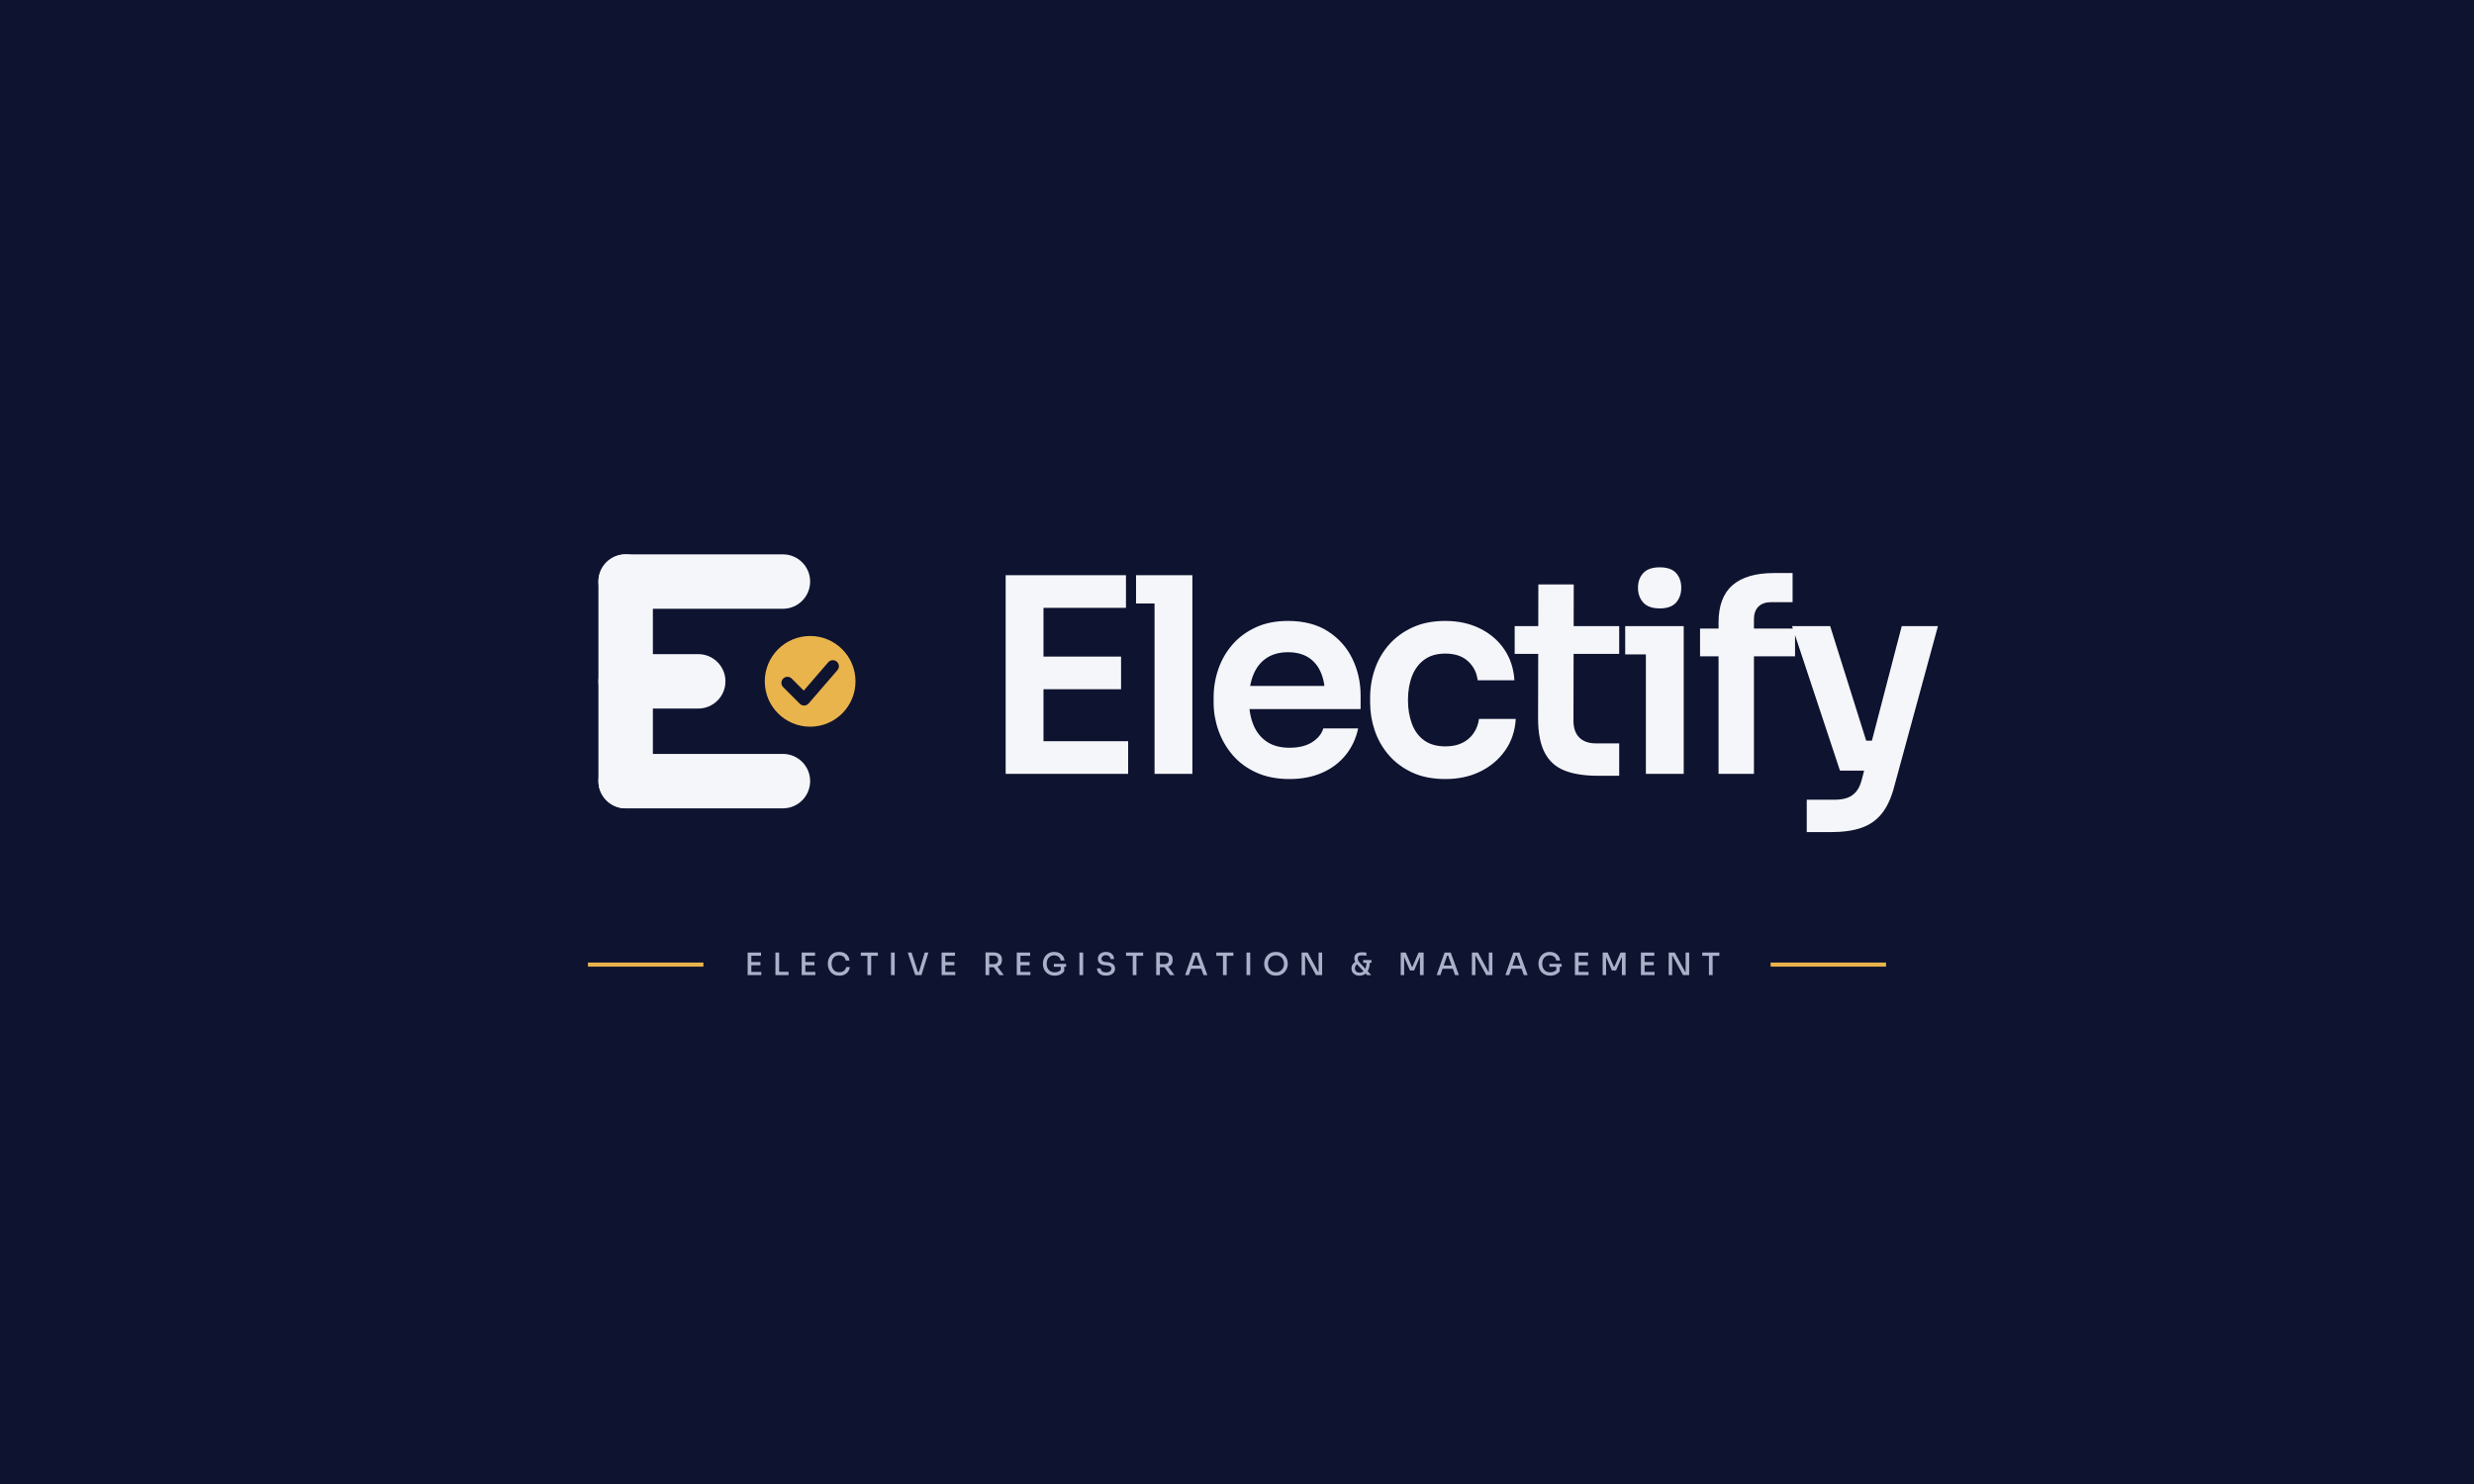
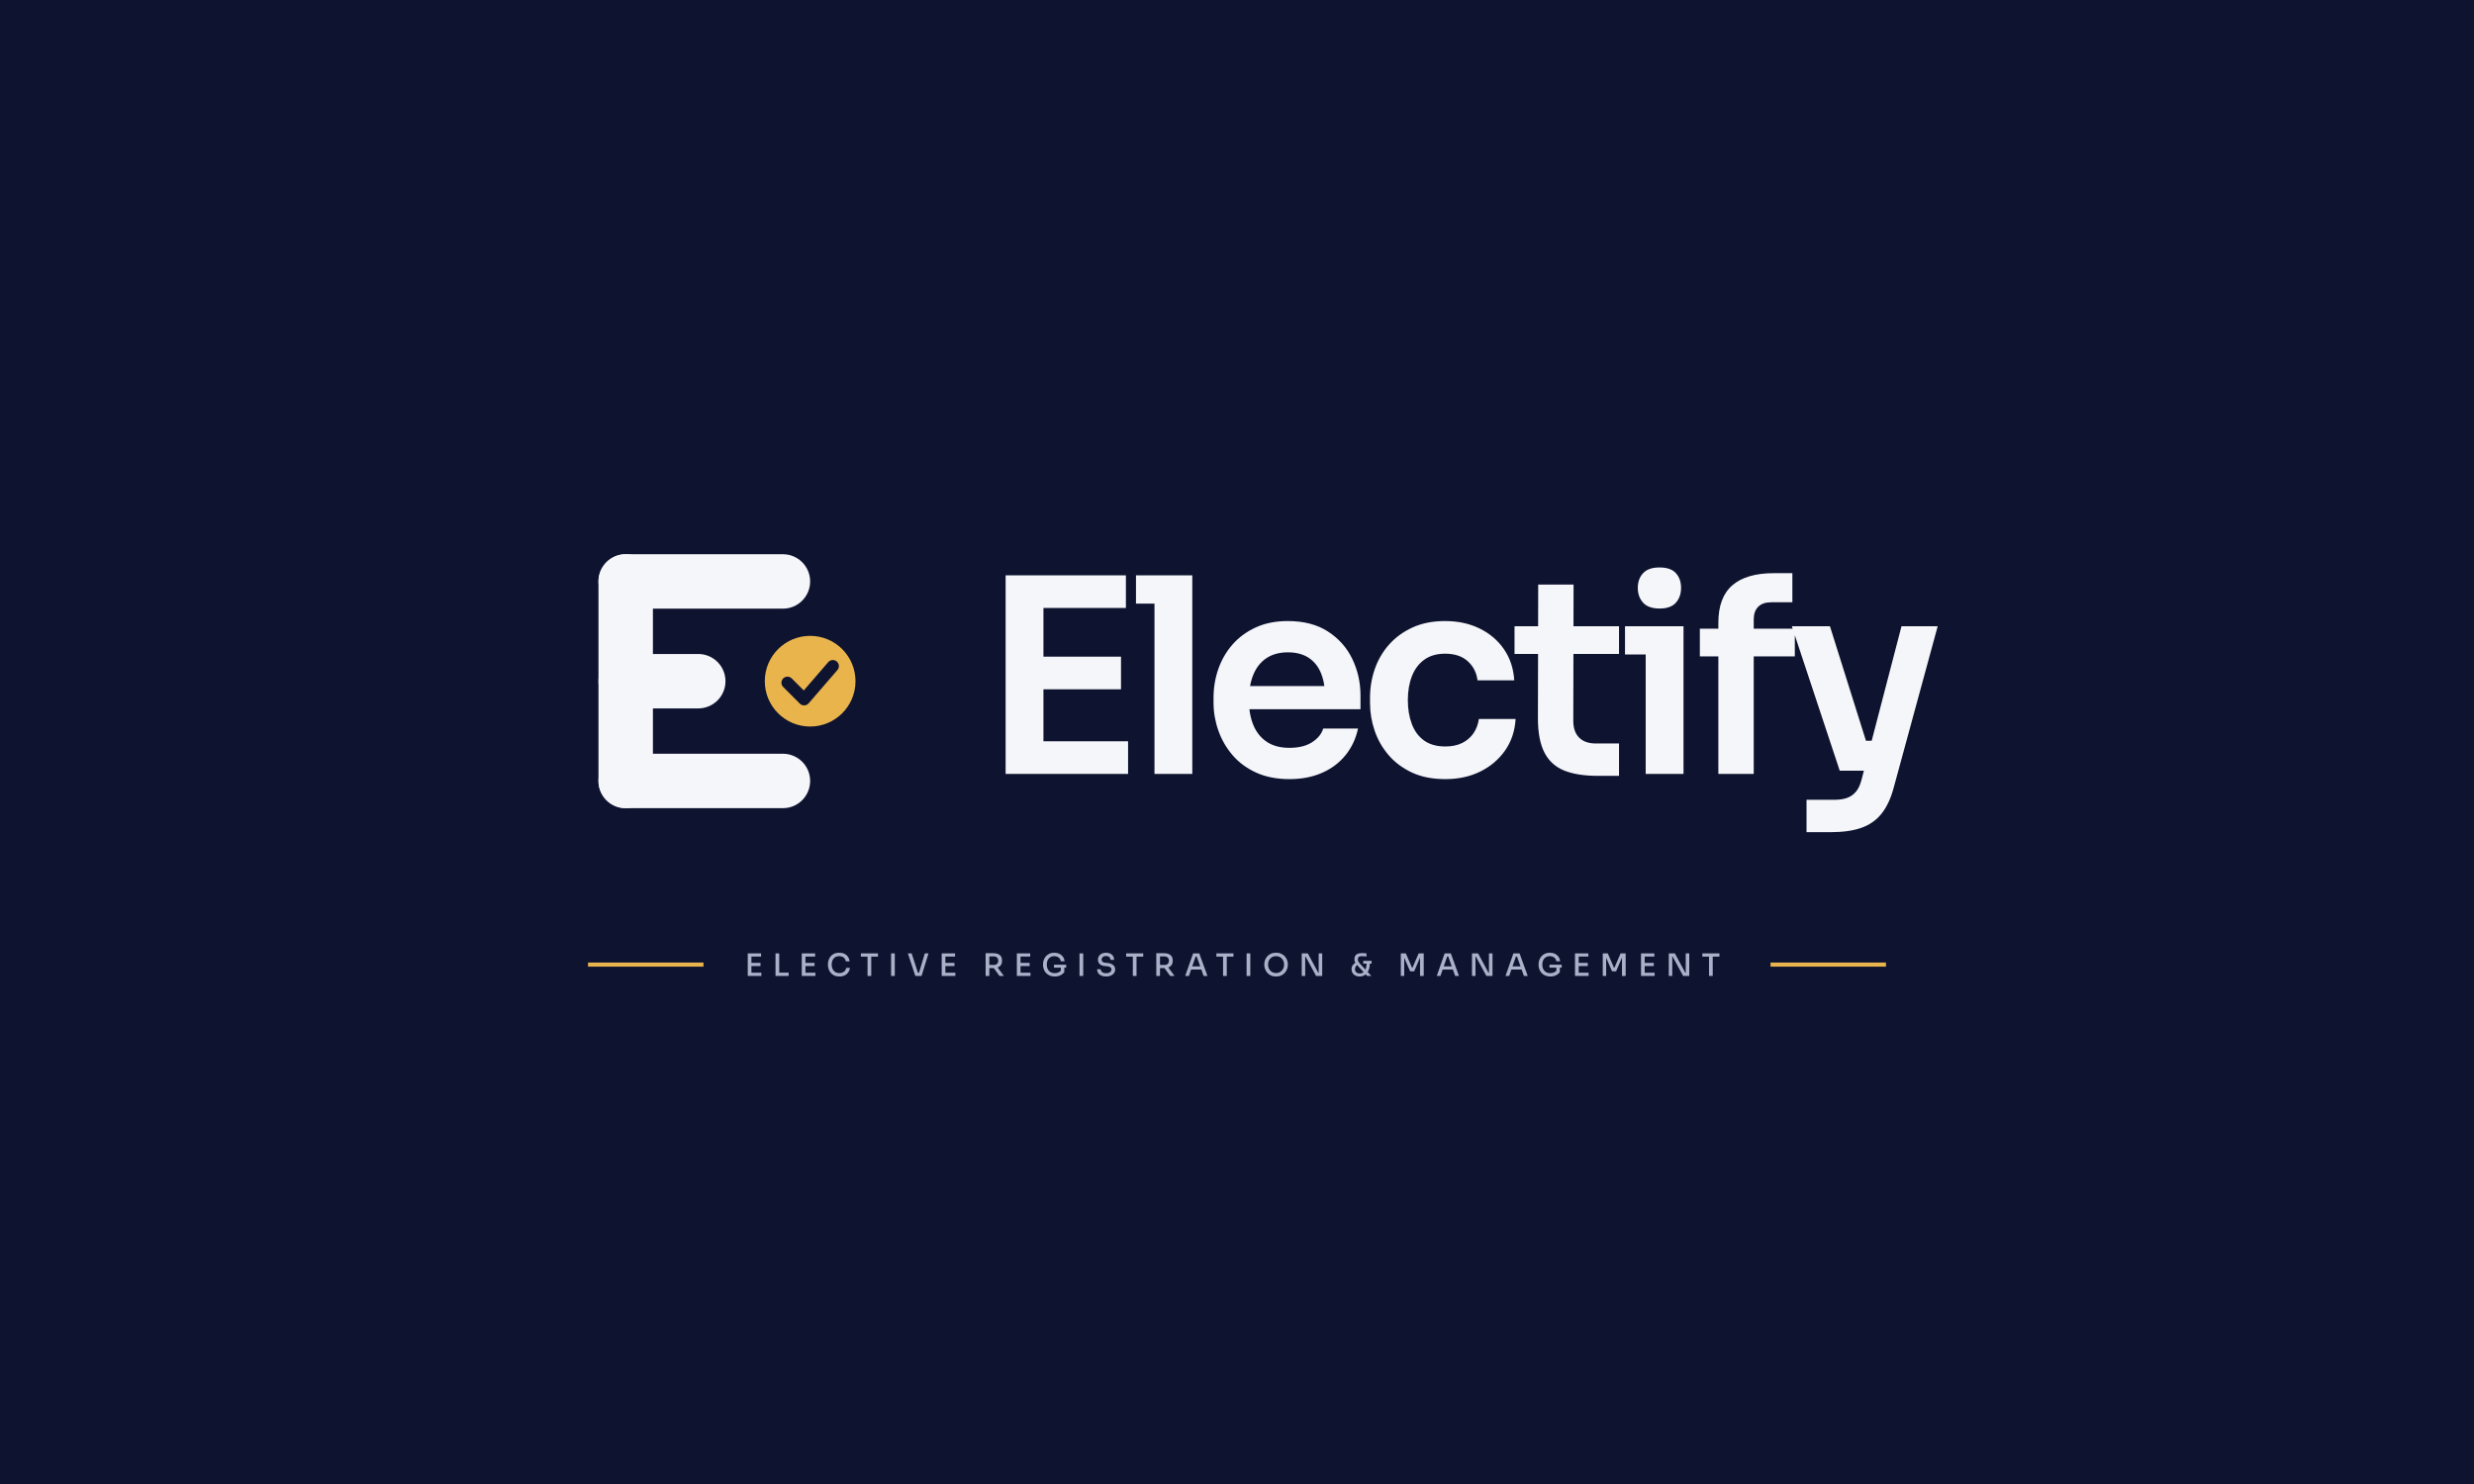
<svg xmlns="http://www.w3.org/2000/svg" viewBox="0 0 1200 720" width="1200" height="720" role="img" aria-label="Electify">
  <rect width="1200" height="720" fill="#0E1330" />
-   <g transform="translate(263.858 242.55) scale(1.467)">
+   <g transform="translate(263.8906 242.5) scale(1.466667)">
    <rect x="18" y="18" width="18" height="84" rx="9" fill="#F5F6F9" />
    <rect x="18" y="18" width="70" height="18" rx="9" fill="#F5F6F9" />
    <rect x="18" y="84" width="70" height="18" rx="9" fill="#F5F6F9" />
    <rect x="18" y="51" width="42" height="18" rx="9" fill="#F5F6F9" />
    <circle cx="88" cy="60" r="15" fill="#E9B44C" />
    <path d="M80.5 60.5L86 66L95.5 55" fill="none" stroke="#0E1330" stroke-width="4" stroke-linecap="round" stroke-linejoin="round" />
-     <path d="M152.645 90.6V24.9H165.155V90.6ZM163.355 90.6V79.8H193.145V90.6ZM163.355 62.61V51.81H190.805V62.61ZM163.355 35.7V24.9H192.425V35.7ZM201.875 90.6V24.9H214.385V90.6ZM195.755 34.26V24.9H214.385V34.26ZM246.515 92.31Q240.215 92.31 235.49 90.15Q230.765 87.99 227.66 84.345Q224.555 80.7 222.98 76.2Q221.405 71.7 221.405 67.02V65.31Q221.405 60.45 222.98 55.905Q224.555 51.36 227.66 47.805Q230.765 44.25 235.355 42.135Q239.945 40.02 245.975 40.02Q253.895 40.02 259.25 43.485Q264.605 46.95 267.305 52.575Q270.005 58.2 270.005 64.68V69.18H226.715V61.53H262.175L258.305 65.31Q258.305 60.63 256.955 57.3Q255.605 53.97 252.86 52.17Q250.115 50.37 245.975 50.37Q241.835 50.37 238.955 52.26Q236.075 54.15 234.59 57.705Q233.105 61.26 233.105 66.21Q233.105 70.8 234.545 74.355Q235.985 77.91 238.955 79.935Q241.925 81.96 246.515 81.96Q251.105 81.96 253.985 80.115Q256.865 78.27 257.675 75.57H269.195Q268.115 80.61 265.055 84.39Q261.995 88.17 257.27 90.24Q252.545 92.31 246.515 92.31ZM298.085 92.31Q291.695 92.31 287.06 90.15Q282.425 87.99 279.32 84.39Q276.215 80.79 274.685 76.29Q273.155 71.79 273.155 67.11V65.4Q273.155 60.45 274.73 55.905Q276.305 51.36 279.455 47.805Q282.605 44.25 287.24 42.135Q291.875 40.02 297.995 40.02Q304.385 40.02 309.425 42.495Q314.465 44.97 317.48 49.38Q320.495 53.79 320.855 59.64H308.705Q308.255 55.86 305.51 53.34Q302.765 50.82 297.995 50.82Q293.855 50.82 291.11 52.8Q288.365 54.78 287.015 58.245Q285.665 61.71 285.665 66.21Q285.665 70.53 286.97 74.04Q288.275 77.55 291.02 79.53Q293.765 81.51 298.085 81.51Q301.325 81.51 303.665 80.34Q306.005 79.17 307.4 77.1Q308.795 75.03 309.155 72.42H321.305Q320.945 78.36 317.84 82.815Q314.735 87.27 309.65 89.79Q304.565 92.31 298.085 92.31ZM348.485 91.23Q341.735 91.23 337.37 89.475Q333.005 87.72 330.845 83.535Q328.685 79.35 328.685 72.24L328.775 27.96H340.475L340.385 73.05Q340.385 76.65 342.32 78.585Q344.255 80.52 347.855 80.52H355.505V91.23ZM320.945 50.91V41.73H355.505V50.91ZM364.325 90.6V41.73H376.835V90.6ZM357.485 51.09V41.73H376.835V51.09ZM368.915 35.88Q365.225 35.88 363.47 33.945Q361.715 32.01 361.715 29.04Q361.715 26.07 363.47 24.18Q365.225 22.29 368.915 22.29Q372.605 22.29 374.315 24.18Q376.025 26.07 376.025 29.04Q376.025 32.01 374.315 33.945Q372.605 35.88 368.915 35.88ZM388.355 90.6V40.56Q388.355 32.19 392.99 28.185Q397.625 24.18 406.715 24.18H412.835V33.81H405.815Q403.025 33.81 401.54 35.295Q400.055 36.78 400.055 39.48V90.6ZM382.235 51.72V42.54H413.645V51.72ZM417.515 109.86V99.15H426.695Q429.305 99.15 431.06 98.475Q432.815 97.8 433.985 96.315Q435.155 94.83 435.785 92.22L448.925 41.73H460.895L446.405 94.92Q444.965 100.41 442.355 103.695Q439.745 106.98 435.65 108.42Q431.555 109.86 425.525 109.86ZM432.725 89.52V79.62H443.165V89.52ZM428.495 89.52 412.655 41.73H425.255L440.285 89.52Z" fill="#F5F6F9" />
+     <path d="M152.645 90.682V24.982H165.155V90.682ZM163.355 90.682V79.882H193.145V90.682ZM163.355 62.692V51.892H190.805V62.692ZM163.355 35.782V24.982H192.425V35.782ZM201.875 90.682V24.982H214.385V90.682ZM195.755 34.342V24.982H214.385V34.342ZM246.515 92.392Q240.215 92.392 235.49 90.232Q230.765 88.072 227.66 84.427Q224.555 80.782 222.98 76.282Q221.405 71.782 221.405 67.102V65.392Q221.405 60.532 222.98 55.987Q224.555 51.442 227.66 47.887Q230.765 44.332 235.355 42.217Q239.945 40.102 245.975 40.102Q253.895 40.102 259.25 43.567Q264.605 47.032 267.305 52.657Q270.005 58.282 270.005 64.762V69.262H226.715V61.612H262.175L258.305 65.392Q258.305 60.712 256.955 57.382Q255.605 54.052 252.86 52.252Q250.115 50.452 245.975 50.452Q241.835 50.452 238.955 52.342Q236.075 54.232 234.59 57.787Q233.105 61.342 233.105 66.292Q233.105 70.882 234.545 74.437Q235.985 77.992 238.955 80.017Q241.925 82.042 246.515 82.042Q251.105 82.042 253.985 80.197Q256.865 78.352 257.675 75.652H269.195Q268.115 80.692 265.055 84.472Q261.995 88.252 257.27 90.322Q252.545 92.392 246.515 92.392ZM298.085 92.392Q291.695 92.392 287.06 90.232Q282.425 88.072 279.32 84.472Q276.215 80.872 274.685 76.372Q273.155 71.872 273.155 67.192V65.482Q273.155 60.532 274.73 55.987Q276.305 51.442 279.455 47.887Q282.605 44.332 287.24 42.217Q291.875 40.102 297.995 40.102Q304.385 40.102 309.425 42.577Q314.465 45.052 317.48 49.462Q320.495 53.872 320.855 59.722H308.705Q308.255 55.942 305.51 53.422Q302.765 50.902 297.995 50.902Q293.855 50.902 291.11 52.882Q288.365 54.862 287.015 58.327Q285.665 61.792 285.665 66.292Q285.665 70.612 286.97 74.122Q288.275 77.632 291.02 79.612Q293.765 81.592 298.085 81.592Q301.325 81.592 303.665 80.422Q306.005 79.252 307.4 77.182Q308.795 75.112 309.155 72.502H321.305Q320.945 78.442 317.84 82.897Q314.735 87.352 309.65 89.872Q304.565 92.392 298.085 92.392ZM348.485 91.312Q341.735 91.312 337.37 89.557Q333.005 87.802 330.845 83.617Q328.685 79.432 328.685 72.322L328.775 28.042H340.475L340.385 73.132Q340.385 76.732 342.32 78.667Q344.255 80.602 347.855 80.602H355.505V91.312ZM320.945 50.992V41.812H355.505V50.992ZM364.325 90.682V41.812H376.835V90.682ZM357.485 51.172V41.812H376.835V51.172ZM368.915 35.962Q365.225 35.962 363.47 34.027Q361.715 32.092 361.715 29.122Q361.715 26.152 363.47 24.262Q365.225 22.372 368.915 22.372Q372.605 22.372 374.315 24.262Q376.025 26.152 376.025 29.122Q376.025 32.092 374.315 34.027Q372.605 35.962 368.915 35.962ZM388.355 90.682V40.642Q388.355 32.272 392.99 28.267Q397.625 24.262 406.715 24.262H412.835V33.892H405.815Q403.025 33.892 401.54 35.377Q400.055 36.862 400.055 39.562V90.682ZM382.235 51.802V42.622H413.645V51.802ZM417.515 109.942V99.232H426.695Q429.305 99.232 431.06 98.557Q432.815 97.882 433.985 96.397Q435.155 94.912 435.785 92.302L448.925 41.812H460.895L446.405 95.002Q444.965 100.492 442.355 103.777Q439.745 107.062 435.65 108.502Q431.555 109.942 425.525 109.942ZM432.725 89.602V79.702H443.165V89.602ZM428.495 89.602 412.655 41.812H425.255L440.285 89.602Z" fill="#F5F6F9" />
  </g>
-   <rect x="285.178" y="467" width="56" height="2" fill="#E9B44C" />
-   <rect x="858.822" y="467" width="56" height="2" fill="#E9B44C" />
-   <path d="M362.648 473.1V462.15H364.433V473.1ZM364.132 473.1V471.54H369.262V473.1ZM364.132 468.315V466.755H368.843V468.315ZM364.132 463.71V462.15H369.127V463.71ZM376.118 473.1V462.15H377.918V473.1ZM377.618 473.1V471.495H382.493V473.1ZM388.853 473.1V462.15H390.637V473.1ZM390.337 473.1V471.54H395.467V473.1ZM390.337 468.315V466.755H395.048V468.315ZM390.337 463.71V462.15H395.332V463.71ZM407.077 473.37Q405.577 473.37 404.52 472.853Q403.462 472.335 402.81 471.488Q402.157 470.64 401.85 469.658Q401.542 468.675 401.542 467.76V467.43Q401.542 466.425 401.857 465.435Q402.173 464.445 402.825 463.635Q403.477 462.825 404.52 462.33Q405.562 461.835 406.988 461.835Q408.472 461.835 409.553 462.36Q410.632 462.885 411.27 463.823Q411.907 464.76 412.027 466.035H410.212Q410.092 465.195 409.65 464.633Q409.207 464.07 408.525 463.785Q407.842 463.5 406.988 463.5Q406.102 463.5 405.42 463.815Q404.738 464.13 404.288 464.685Q403.837 465.24 403.605 465.983Q403.373 466.725 403.373 467.61Q403.373 468.45 403.605 469.192Q403.837 469.935 404.303 470.505Q404.767 471.075 405.465 471.39Q406.162 471.705 407.077 471.705Q408.397 471.705 409.298 471.053Q410.197 470.4 410.392 469.185H412.222Q412.072 470.34 411.442 471.293Q410.812 472.245 409.717 472.808Q408.623 473.37 407.077 473.37ZM420.757 473.1V463.44H422.558V473.1ZM417.517 463.74V462.15H425.812V463.74ZM432.173 473.1V462.15H433.973V473.1ZM443.933 473.1 440.303 462.15H442.148L445.298 471.885L444.638 471.555H446.348L445.627 471.885L448.538 462.15H450.338L446.948 473.1ZM456.728 473.1V462.15H458.512V473.1ZM458.212 473.1V471.54H463.342V473.1ZM458.212 468.315V466.755H462.923V468.315ZM458.212 463.71V462.15H463.207V463.71ZM478.028 473.1V462.075H479.827V473.1ZM484.748 473.1 481.267 468.285H483.308L486.892 473.1ZM479.243 469.29V467.775H482.093Q482.738 467.775 483.202 467.513Q483.668 467.25 483.915 466.785Q484.163 466.32 484.163 465.705Q484.163 465.105 483.915 464.64Q483.668 464.175 483.202 463.905Q482.738 463.635 482.093 463.635H479.243V462.075H481.853Q483.113 462.075 484.043 462.458Q484.973 462.84 485.483 463.605Q485.993 464.37 485.993 465.57V465.81Q485.993 467.01 485.475 467.775Q484.957 468.54 484.035 468.915Q483.113 469.29 481.853 469.29ZM493.178 473.1V462.15H494.962V473.1ZM494.662 473.1V471.54H499.792V473.1ZM494.662 468.315V466.755H499.373V468.315ZM494.662 463.71V462.15H499.657V463.71ZM511.552 473.37Q510.202 473.37 509.152 472.928Q508.102 472.485 507.367 471.705Q506.632 470.925 506.25 469.89Q505.867 468.855 505.867 467.7V467.37Q505.867 466.335 506.227 465.345Q506.587 464.355 507.285 463.56Q507.982 462.765 508.995 462.3Q510.007 461.835 511.312 461.835Q512.707 461.835 513.803 462.368Q514.897 462.9 515.557 463.838Q516.217 464.775 516.322 466.005H514.492Q514.403 465.195 513.945 464.64Q513.487 464.085 512.805 463.793Q512.122 463.5 511.312 463.5Q510.502 463.5 509.835 463.793Q509.167 464.085 508.688 464.618Q508.207 465.15 507.952 465.893Q507.697 466.635 507.697 467.55Q507.697 468.57 507.975 469.35Q508.252 470.13 508.762 470.663Q509.272 471.195 509.985 471.473Q510.697 471.75 511.552 471.75Q512.737 471.75 513.63 471.263Q514.522 470.775 514.972 469.995L514.507 471.75V468.705H516.188V471.225Q515.452 472.245 514.275 472.808Q513.097 473.37 511.552 473.37ZM511.177 469.065V467.655H517.102V469.065ZM523.567 473.1V462.15H525.367V473.1ZM536.483 473.37Q535.073 473.37 534.09 472.913Q533.108 472.455 532.598 471.653Q532.088 470.85 532.088 469.83H533.858Q533.858 470.295 534.113 470.745Q534.368 471.195 534.938 471.488Q535.508 471.78 536.483 471.78Q537.368 471.78 537.945 471.525Q538.523 471.27 538.8 470.85Q539.078 470.43 539.078 469.92Q539.078 469.29 538.538 468.893Q537.998 468.495 536.918 468.405L535.823 468.3Q534.308 468.18 533.408 467.363Q532.508 466.545 532.508 465.21Q532.508 464.19 532.995 463.44Q533.483 462.69 534.368 462.263Q535.253 461.835 536.423 461.835Q537.623 461.835 538.508 462.263Q539.393 462.69 539.88 463.462Q540.368 464.235 540.368 465.3H538.598Q538.598 464.82 538.365 464.393Q538.133 463.965 537.653 463.695Q537.173 463.425 536.423 463.425Q535.703 463.425 535.23 463.68Q534.758 463.935 534.518 464.34Q534.278 464.745 534.278 465.21Q534.278 465.765 534.697 466.192Q535.118 466.62 535.988 466.695L537.068 466.785Q538.223 466.875 539.07 467.273Q539.918 467.67 540.39 468.33Q540.863 468.99 540.863 469.92Q540.863 470.94 540.315 471.72Q539.768 472.5 538.785 472.935Q537.803 473.37 536.483 473.37ZM549.428 473.1V463.44H551.227V473.1ZM546.188 463.74V462.15H554.482V463.74ZM560.812 473.1V462.075H562.612V473.1ZM567.533 473.1 564.053 468.285H566.092L569.678 473.1ZM562.027 469.29V467.775H564.877Q565.522 467.775 565.987 467.513Q566.452 467.25 566.7 466.785Q566.947 466.32 566.947 465.705Q566.947 465.105 566.7 464.64Q566.452 464.175 565.987 463.905Q565.522 463.635 564.877 463.635H562.027V462.075H564.637Q565.897 462.075 566.827 462.458Q567.757 462.84 568.267 463.605Q568.777 464.37 568.777 465.57V465.81Q568.777 467.01 568.26 467.775Q567.742 468.54 566.82 468.915Q565.897 469.29 564.637 469.29ZM574.838 473.1 578.678 462.15H581.663L585.623 473.1H583.763L580.298 463.35L581.033 463.695H579.218L579.998 463.35L576.638 473.1ZM577.328 470.01 577.898 468.45H582.488L583.073 470.01ZM593.197 473.1V463.44H594.997V473.1ZM589.957 463.74V462.15H598.252V463.74ZM604.612 473.1V462.15H606.412V473.1ZM618.908 473.37Q617.423 473.37 616.35 472.853Q615.278 472.335 614.572 471.48Q613.868 470.625 613.53 469.643Q613.192 468.66 613.192 467.76V467.43Q613.192 466.44 613.545 465.45Q613.898 464.46 614.61 463.643Q615.322 462.825 616.395 462.33Q617.467 461.835 618.908 461.835Q620.347 461.835 621.413 462.33Q622.478 462.825 623.197 463.643Q623.918 464.46 624.27 465.45Q624.623 466.44 624.623 467.43V467.76Q624.623 468.66 624.278 469.643Q623.933 470.625 623.235 471.48Q622.538 472.335 621.457 472.853Q620.378 473.37 618.908 473.37ZM618.908 471.705Q619.808 471.705 620.528 471.375Q621.248 471.045 621.758 470.475Q622.268 469.905 622.53 469.17Q622.793 468.435 622.793 467.61Q622.793 466.74 622.523 465.998Q622.253 465.255 621.75 464.692Q621.248 464.13 620.528 463.815Q619.808 463.5 618.908 463.5Q618.008 463.5 617.288 463.815Q616.567 464.13 616.058 464.692Q615.548 465.255 615.285 465.998Q615.023 466.74 615.023 467.61Q615.023 468.435 615.285 469.17Q615.548 469.905 616.058 470.475Q616.567 471.045 617.288 471.375Q618.008 471.705 618.908 471.705ZM631.358 473.1V462.15H634.298L639.383 471.555H639.878L639.578 471.825V462.15H641.288V473.1H638.317L633.233 463.695H632.738L633.038 463.425V473.1ZM663.112 473.1 658.717 468.39Q658.028 467.64 657.638 467.093Q657.247 466.545 657.082 466.05Q656.918 465.555 656.918 464.97Q656.918 464.01 657.293 463.358Q657.668 462.705 658.485 462.36Q659.303 462.015 660.592 462.015Q661.102 462.015 661.702 462.067Q662.303 462.12 662.767 462.18V463.68Q662.467 463.65 662.003 463.605Q661.538 463.56 661.087 463.538Q660.637 463.515 660.352 463.515Q659.347 463.515 658.957 463.905Q658.567 464.295 658.567 465.03Q658.567 465.645 658.86 466.17Q659.153 466.695 659.783 467.37L665.137 473.1ZM659.438 473.385Q658.267 473.385 657.382 472.935Q656.497 472.485 656.01 471.712Q655.522 470.94 655.522 469.995V469.785Q655.522 468.69 656.13 467.85Q656.737 467.01 657.668 466.53L658.492 467.625Q657.923 467.925 657.555 468.518Q657.188 469.11 657.188 469.845Q657.188 470.49 657.48 470.955Q657.772 471.42 658.297 471.66Q658.822 471.9 659.482 471.9Q660.472 471.9 661.23 471.353Q661.987 470.805 662.408 469.695Q662.827 468.585 662.827 466.89H664.387Q664.387 468.42 664.043 469.62Q663.697 470.82 663.045 471.66Q662.392 472.5 661.477 472.942Q660.562 473.385 659.438 473.385ZM661.192 467.13V465.78H665.242V467.13ZM679.418 473.1V462.15H681.847L684.847 469.065H685.102L688.072 462.15H690.533V473.1H688.747V463.755L688.928 463.785L685.898 470.85H683.918L680.857 463.785L681.067 463.755V473.1ZM696.848 473.1 700.688 462.15H703.673L707.633 473.1H705.773L702.308 463.35L703.043 463.695H701.228L702.008 463.35L698.648 473.1ZM699.338 470.01 699.908 468.45H704.498L705.083 470.01ZM713.947 473.1V462.15H716.887L721.972 471.555H722.467L722.168 471.825V462.15H723.877V473.1H720.907L715.822 463.695H715.327L715.627 463.425V473.1ZM730.192 473.1 734.032 462.15H737.017L740.977 473.1H739.117L735.652 463.35L736.387 463.695H734.572L735.352 463.35L731.992 473.1ZM732.683 470.01 733.252 468.45H737.842L738.428 470.01ZM751.913 473.37Q750.562 473.37 749.513 472.928Q748.462 472.485 747.727 471.705Q746.992 470.925 746.61 469.89Q746.227 468.855 746.227 467.7V467.37Q746.227 466.335 746.587 465.345Q746.947 464.355 747.645 463.56Q748.342 462.765 749.355 462.3Q750.367 461.835 751.673 461.835Q753.067 461.835 754.162 462.368Q755.257 462.9 755.918 463.838Q756.577 464.775 756.683 466.005H754.852Q754.763 465.195 754.305 464.64Q753.847 464.085 753.165 463.793Q752.482 463.5 751.673 463.5Q750.862 463.5 750.195 463.793Q749.528 464.085 749.048 464.618Q748.567 465.15 748.312 465.893Q748.058 466.635 748.058 467.55Q748.058 468.57 748.335 469.35Q748.612 470.13 749.122 470.663Q749.632 471.195 750.345 471.473Q751.058 471.75 751.913 471.75Q753.097 471.75 753.99 471.263Q754.882 470.775 755.332 469.995L754.867 471.75V468.705H756.548V471.225Q755.812 472.245 754.635 472.808Q753.457 473.37 751.913 473.37ZM751.538 469.065V467.655H757.462V469.065ZM763.898 473.1V462.15H765.683V473.1ZM765.383 473.1V471.54H770.513V473.1ZM765.383 468.315V466.755H770.092V468.315ZM765.383 463.71V462.15H770.378V463.71ZM777.368 473.1V462.15H779.798L782.798 469.065H783.053L786.023 462.15H788.483V473.1H786.697V463.755L786.878 463.785L783.848 470.85H781.868L778.808 463.785L779.018 463.755V473.1ZM795.923 473.1V462.15H797.707V473.1ZM797.408 473.1V471.54H802.538V473.1ZM797.408 468.315V466.755H802.117V468.315ZM797.408 463.71V462.15H802.403V463.71ZM809.393 473.1V462.15H812.332L817.418 471.555H817.913L817.613 471.825V462.15H819.322V473.1H816.352L811.268 463.695H810.773L811.072 463.425V473.1ZM828.908 473.1V463.44H830.707V473.1ZM825.668 463.74V462.15H833.962V463.74Z" fill="#A9B0C8" />
+   <rect x="285.219" y="467" width="56" height="2" fill="#E9B44C" />
+   <rect x="858.781" y="467" width="56" height="2" fill="#E9B44C" />
+   <path d="M362.689 473.5V462.55H364.474V473.5ZM364.174 473.5V471.94H369.304V473.5ZM364.174 468.715V467.155H368.884V468.715ZM364.174 464.11V462.55H369.169V464.11ZM376.159 473.5V462.55H377.959V473.5ZM377.659 473.5V471.895H382.534V473.5ZM388.894 473.5V462.55H390.679V473.5ZM390.379 473.5V471.94H395.509V473.5ZM390.379 468.715V467.155H395.089V468.715ZM390.379 464.11V462.55H395.374V464.11ZM407.119 473.77Q405.619 473.77 404.561 473.252Q403.504 472.735 402.851 471.888Q402.199 471.04 401.891 470.058Q401.584 469.075 401.584 468.16V467.83Q401.584 466.825 401.899 465.835Q402.214 464.845 402.866 464.035Q403.519 463.225 404.561 462.73Q405.604 462.235 407.029 462.235Q408.514 462.235 409.594 462.76Q410.674 463.285 411.311 464.223Q411.949 465.16 412.069 466.435H410.254Q410.134 465.595 409.691 465.033Q409.249 464.47 408.566 464.185Q407.884 463.9 407.029 463.9Q406.144 463.9 405.461 464.215Q404.779 464.53 404.329 465.085Q403.879 465.64 403.646 466.382Q403.414 467.125 403.414 468.01Q403.414 468.85 403.646 469.592Q403.879 470.335 404.344 470.905Q404.809 471.475 405.506 471.79Q406.204 472.105 407.119 472.105Q408.439 472.105 409.339 471.452Q410.239 470.8 410.434 469.585H412.264Q412.114 470.74 411.484 471.692Q410.854 472.645 409.759 473.207Q408.664 473.77 407.119 473.77ZM420.799 473.5V463.84H422.599V473.5ZM417.559 464.14V462.55H425.854V464.14ZM432.214 473.5V462.55H434.014V473.5ZM443.974 473.5 440.344 462.55H442.189L445.339 472.285L444.679 471.955H446.389L445.669 472.285L448.579 462.55H450.379L446.989 473.5ZM456.769 473.5V462.55H458.554V473.5ZM458.254 473.5V471.94H463.384V473.5ZM458.254 468.715V467.155H462.964V468.715ZM458.254 464.11V462.55H463.249V464.11ZM478.069 473.5V462.475H479.869V473.5ZM484.789 473.5 481.309 468.685H483.349L486.934 473.5ZM479.284 469.69V468.175H482.134Q482.779 468.175 483.244 467.913Q483.709 467.65 483.956 467.185Q484.204 466.72 484.204 466.105Q484.204 465.505 483.956 465.04Q483.709 464.575 483.244 464.305Q482.779 464.035 482.134 464.035H479.284V462.475H481.894Q483.154 462.475 484.084 462.858Q485.014 463.24 485.524 464.005Q486.034 464.77 486.034 465.97V466.21Q486.034 467.41 485.516 468.175Q484.999 468.94 484.076 469.315Q483.154 469.69 481.894 469.69ZM493.219 473.5V462.55H495.004V473.5ZM494.704 473.5V471.94H499.834V473.5ZM494.704 468.715V467.155H499.414V468.715ZM494.704 464.11V462.55H499.699V464.11ZM511.594 473.77Q510.244 473.77 509.194 473.327Q508.144 472.885 507.409 472.105Q506.674 471.325 506.291 470.29Q505.909 469.255 505.909 468.1V467.77Q505.909 466.735 506.269 465.745Q506.629 464.755 507.326 463.96Q508.024 463.165 509.036 462.7Q510.049 462.235 511.354 462.235Q512.749 462.235 513.844 462.768Q514.939 463.3 515.599 464.238Q516.259 465.175 516.364 466.405H514.534Q514.444 465.595 513.986 465.04Q513.529 464.485 512.846 464.192Q512.164 463.9 511.354 463.9Q510.544 463.9 509.876 464.192Q509.209 464.485 508.729 465.018Q508.249 465.55 507.994 466.293Q507.739 467.035 507.739 467.95Q507.739 468.97 508.016 469.75Q508.294 470.53 508.804 471.062Q509.314 471.595 510.026 471.873Q510.739 472.15 511.594 472.15Q512.779 472.15 513.671 471.663Q514.564 471.175 515.014 470.395L514.549 472.15V469.105H516.229V471.625Q515.494 472.645 514.316 473.207Q513.139 473.77 511.594 473.77ZM511.219 469.465V468.055H517.144V469.465ZM523.609 473.5V462.55H525.409V473.5ZM536.524 473.77Q535.114 473.77 534.131 473.312Q533.149 472.855 532.639 472.053Q532.129 471.25 532.129 470.23H533.899Q533.899 470.695 534.154 471.145Q534.409 471.595 534.979 471.888Q535.549 472.18 536.524 472.18Q537.409 472.18 537.986 471.925Q538.564 471.67 538.841 471.25Q539.119 470.83 539.119 470.32Q539.119 469.69 538.579 469.293Q538.039 468.895 536.959 468.805L535.864 468.7Q534.349 468.58 533.449 467.762Q532.549 466.945 532.549 465.61Q532.549 464.59 533.036 463.84Q533.524 463.09 534.409 462.663Q535.294 462.235 536.464 462.235Q537.664 462.235 538.549 462.663Q539.434 463.09 539.921 463.862Q540.409 464.635 540.409 465.7H538.639Q538.639 465.22 538.406 464.793Q538.174 464.365 537.694 464.095Q537.214 463.825 536.464 463.825Q535.744 463.825 535.271 464.08Q534.799 464.335 534.559 464.74Q534.319 465.145 534.319 465.61Q534.319 466.165 534.739 466.592Q535.159 467.02 536.029 467.095L537.109 467.185Q538.264 467.275 539.111 467.673Q539.959 468.07 540.431 468.73Q540.904 469.39 540.904 470.32Q540.904 471.34 540.356 472.12Q539.809 472.9 538.826 473.335Q537.844 473.77 536.524 473.77ZM549.469 473.5V463.84H551.269V473.5ZM546.229 464.14V462.55H554.524V464.14ZM560.854 473.5V462.475H562.654V473.5ZM567.574 473.5 564.094 468.685H566.134L569.719 473.5ZM562.069 469.69V468.175H564.919Q565.564 468.175 566.029 467.913Q566.494 467.65 566.741 467.185Q566.989 466.72 566.989 466.105Q566.989 465.505 566.741 465.04Q566.494 464.575 566.029 464.305Q565.564 464.035 564.919 464.035H562.069V462.475H564.679Q565.939 462.475 566.869 462.858Q567.799 463.24 568.309 464.005Q568.819 464.77 568.819 465.97V466.21Q568.819 467.41 568.301 468.175Q567.784 468.94 566.861 469.315Q565.939 469.69 564.679 469.69ZM574.879 473.5 578.719 462.55H581.704L585.664 473.5H583.804L580.339 463.75L581.074 464.095H579.259L580.039 463.75L576.679 473.5ZM577.369 470.41 577.939 468.85H582.529L583.114 470.41ZM593.239 473.5V463.84H595.039V473.5ZM589.999 464.14V462.55H598.294V464.14ZM604.654 473.5V462.55H606.454V473.5ZM618.949 473.77Q617.464 473.77 616.391 473.252Q615.319 472.735 614.614 471.88Q613.909 471.025 613.571 470.043Q613.234 469.06 613.234 468.16V467.83Q613.234 466.84 613.586 465.85Q613.939 464.86 614.651 464.043Q615.364 463.225 616.436 462.73Q617.509 462.235 618.949 462.235Q620.389 462.235 621.454 462.73Q622.519 463.225 623.239 464.043Q623.959 464.86 624.311 465.85Q624.664 466.84 624.664 467.83V468.16Q624.664 469.06 624.319 470.043Q623.974 471.025 623.276 471.88Q622.579 472.735 621.499 473.252Q620.419 473.77 618.949 473.77ZM618.949 472.105Q619.849 472.105 620.569 471.775Q621.289 471.445 621.799 470.875Q622.309 470.305 622.571 469.57Q622.834 468.835 622.834 468.01Q622.834 467.14 622.564 466.397Q622.294 465.655 621.791 465.092Q621.289 464.53 620.569 464.215Q619.849 463.9 618.949 463.9Q618.049 463.9 617.329 464.215Q616.609 464.53 616.099 465.092Q615.589 465.655 615.326 466.397Q615.064 467.14 615.064 468.01Q615.064 468.835 615.326 469.57Q615.589 470.305 616.099 470.875Q616.609 471.445 617.329 471.775Q618.049 472.105 618.949 472.105ZM631.399 473.5V462.55H634.339L639.424 471.955H639.919L639.619 472.225V462.55H641.329V473.5H638.359L633.274 464.095H632.779L633.079 463.825V473.5ZM663.154 473.5 658.759 468.79Q658.069 468.04 657.679 467.493Q657.289 466.945 657.124 466.45Q656.959 465.955 656.959 465.37Q656.959 464.41 657.334 463.758Q657.709 463.105 658.526 462.76Q659.344 462.415 660.634 462.415Q661.144 462.415 661.744 462.467Q662.344 462.52 662.809 462.58V464.08Q662.509 464.05 662.044 464.005Q661.579 463.96 661.129 463.938Q660.679 463.915 660.394 463.915Q659.389 463.915 658.999 464.305Q658.609 464.695 658.609 465.43Q658.609 466.045 658.901 466.57Q659.194 467.095 659.824 467.77L665.179 473.5ZM659.479 473.785Q658.309 473.785 657.424 473.335Q656.539 472.885 656.051 472.112Q655.564 471.34 655.564 470.395V470.185Q655.564 469.09 656.171 468.25Q656.779 467.41 657.709 466.93L658.534 468.025Q657.964 468.325 657.596 468.918Q657.229 469.51 657.229 470.245Q657.229 470.89 657.521 471.355Q657.814 471.82 658.339 472.06Q658.864 472.3 659.524 472.3Q660.514 472.3 661.271 471.752Q662.029 471.205 662.449 470.095Q662.869 468.985 662.869 467.29H664.429Q664.429 468.82 664.084 470.02Q663.739 471.22 663.086 472.06Q662.434 472.9 661.519 473.342Q660.604 473.785 659.479 473.785ZM661.234 467.53V466.18H665.284V467.53ZM679.459 473.5V462.55H681.889L684.889 469.465H685.144L688.114 462.55H690.574V473.5H688.789V464.155L688.969 464.185L685.939 471.25H683.959L680.899 464.185L681.109 464.155V473.5ZM696.889 473.5 700.729 462.55H703.714L707.674 473.5H705.814L702.349 463.75L703.084 464.095H701.269L702.049 463.75L698.689 473.5ZM699.379 470.41 699.949 468.85H704.539L705.124 470.41ZM713.989 473.5V462.55H716.929L722.014 471.955H722.509L722.209 472.225V462.55H723.919V473.5H720.949L715.864 464.095H715.369L715.669 463.825V473.5ZM730.234 473.5 734.074 462.55H737.059L741.019 473.5H739.159L735.694 463.75L736.429 464.095H734.614L735.394 463.75L732.034 473.5ZM732.724 470.41 733.294 468.85H737.884L738.469 470.41ZM751.954 473.77Q750.604 473.77 749.554 473.327Q748.504 472.885 747.769 472.105Q747.034 471.325 746.651 470.29Q746.269 469.255 746.269 468.1V467.77Q746.269 466.735 746.629 465.745Q746.989 464.755 747.686 463.96Q748.384 463.165 749.396 462.7Q750.409 462.235 751.714 462.235Q753.109 462.235 754.204 462.768Q755.299 463.3 755.959 464.238Q756.619 465.175 756.724 466.405H754.894Q754.804 465.595 754.346 465.04Q753.889 464.485 753.206 464.192Q752.524 463.9 751.714 463.9Q750.904 463.9 750.236 464.192Q749.569 464.485 749.089 465.018Q748.609 465.55 748.354 466.293Q748.099 467.035 748.099 467.95Q748.099 468.97 748.376 469.75Q748.654 470.53 749.164 471.062Q749.674 471.595 750.386 471.873Q751.099 472.15 751.954 472.15Q753.139 472.15 754.031 471.663Q754.924 471.175 755.374 470.395L754.909 472.15V469.105H756.589V471.625Q755.854 472.645 754.676 473.207Q753.499 473.77 751.954 473.77ZM751.579 469.465V468.055H757.504V469.465ZM763.939 473.5V462.55H765.724V473.5ZM765.424 473.5V471.94H770.554V473.5ZM765.424 468.715V467.155H770.134V468.715ZM765.424 464.11V462.55H770.419V464.11ZM777.409 473.5V462.55H779.839L782.839 469.465H783.094L786.064 462.55H788.524V473.5H786.739V464.155L786.919 464.185L783.889 471.25H781.909L778.849 464.185L779.059 464.155V473.5ZM795.964 473.5V462.55H797.749V473.5ZM797.449 473.5V471.94H802.579V473.5ZM797.449 468.715V467.155H802.159V468.715ZM797.449 464.11V462.55H802.444V464.11ZM809.434 473.5V462.55H812.374L817.459 471.955H817.954L817.654 472.225V462.55H819.364V473.5H816.394L811.309 464.095H810.814L811.114 463.825V473.5ZM828.949 473.5V463.84H830.749V473.5ZM825.709 464.14V462.55H834.004V464.14Z" fill="#A9B0C8" />
</svg>
